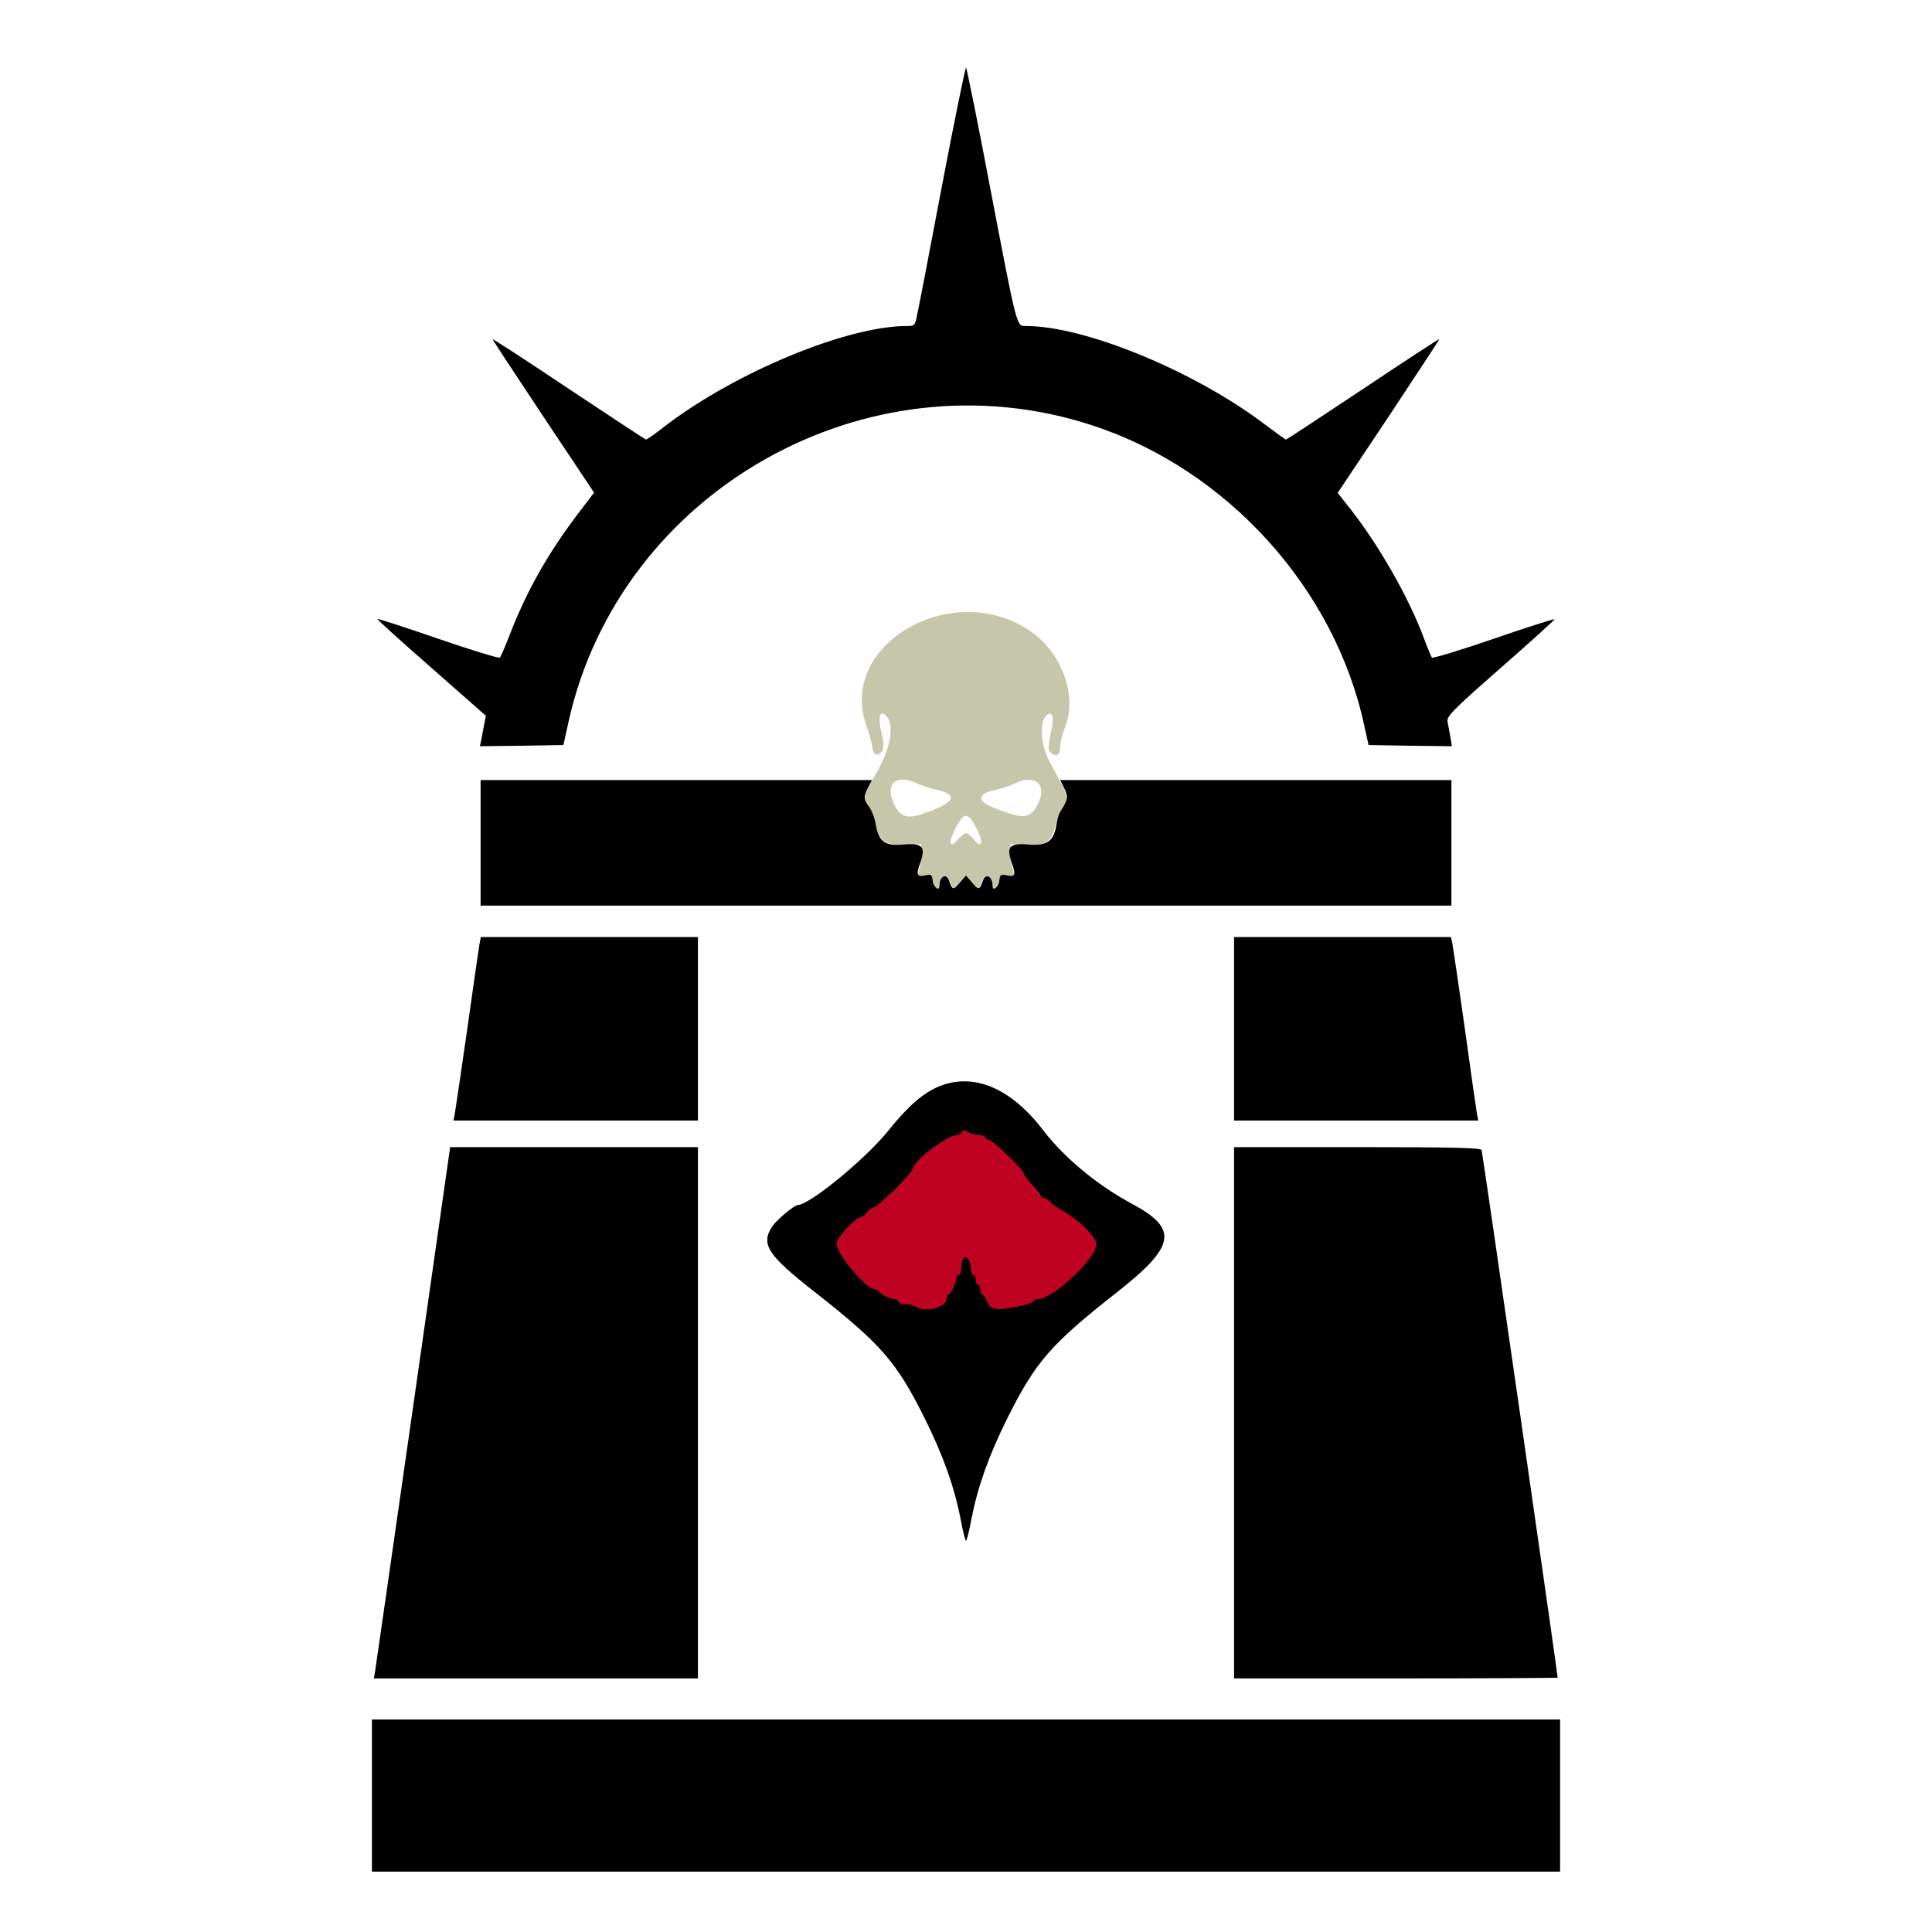
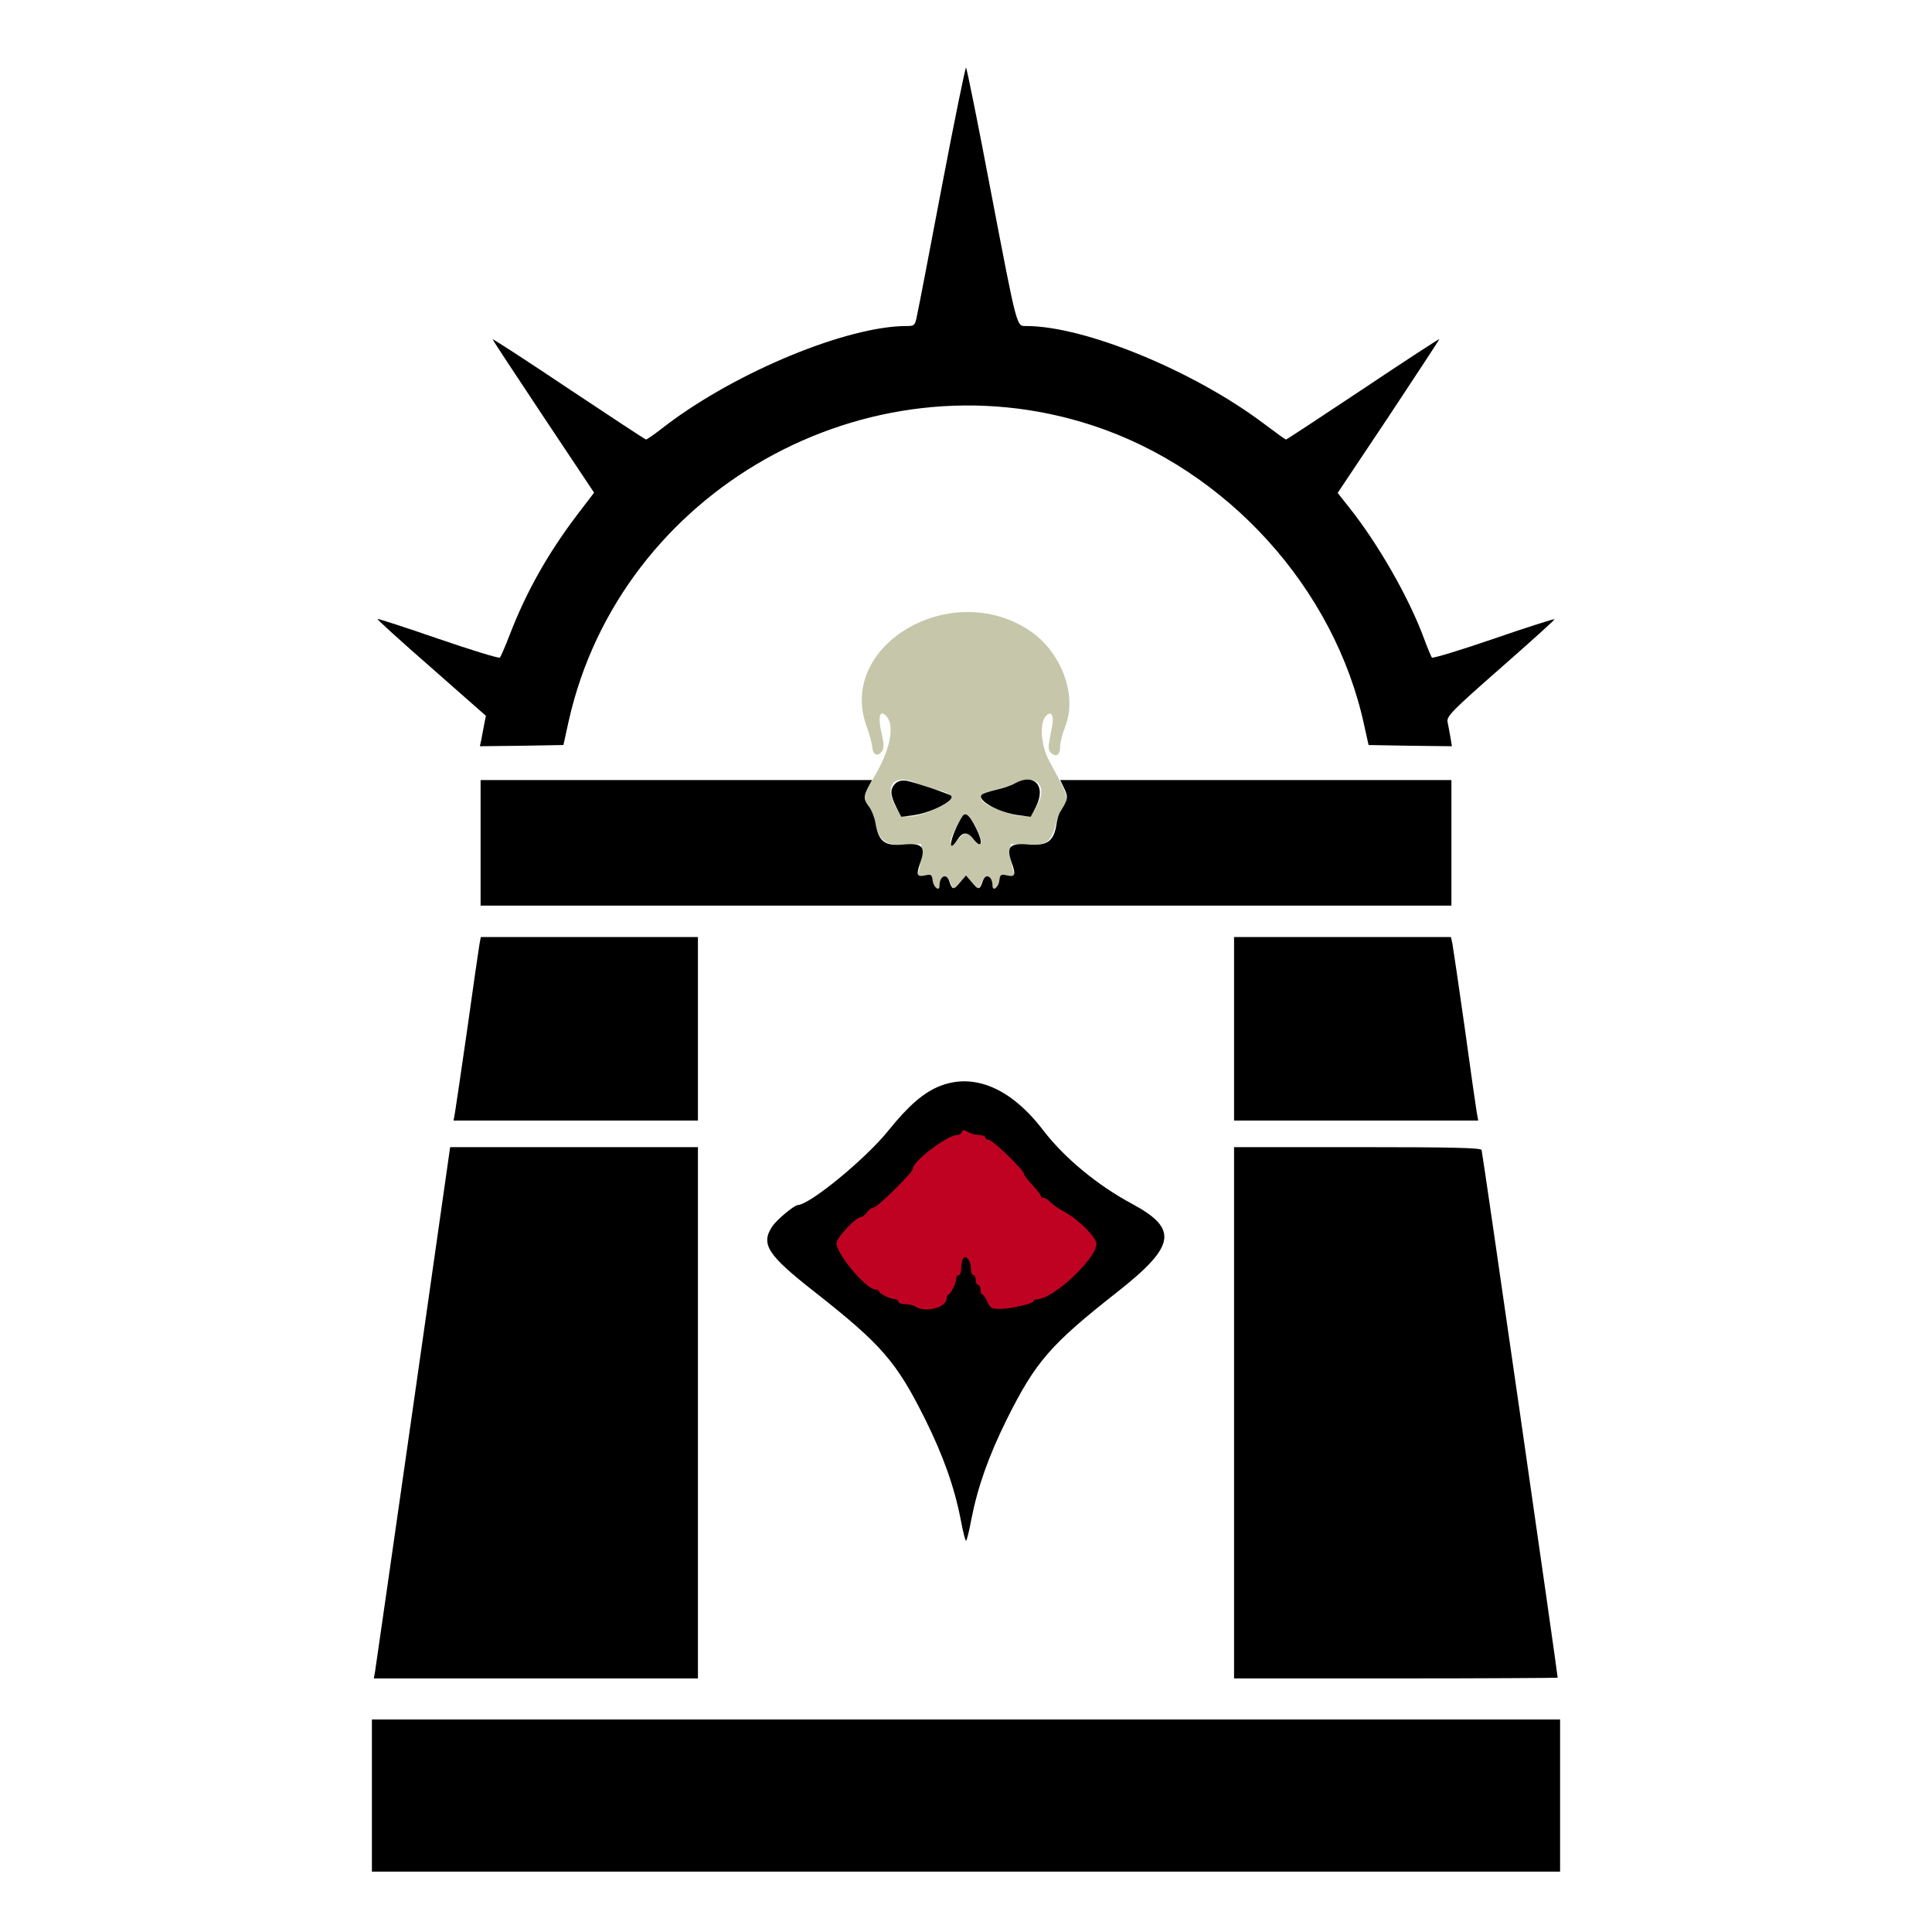
<svg xmlns="http://www.w3.org/2000/svg" version="1.0" width="800pt" height="800pt" viewBox="0 0 800 800" preserveAspectRatio="xMidYMid meet" id="svg28">
  <path fill="#C6C6AA" d="M 386.667,367.333 C 386.3,366.967 386,365.581 386,364.254 c 0,-2.184 -0.298,-2.347 -3.136,-1.724 -3.066,0.673 -3.117,0.625 -2.31,-2.171 0.454,-1.573 0.853,-4.659 0.886,-6.859 l 0.06,-4 -6.706,0.349 c -7.961,0.414 -11.128,-1.936 -12.344,-9.162 -0.388,-2.303 -1.548,-5.261 -2.577,-6.572 -2.666,-3.396 -2.407,-4.743 2.536,-13.187 6.677,-11.407 8.294,-21.441 4.026,-24.983 -2.283,-1.895 -2.89,1.483 -1.39,7.737 0.936,3.9 1.018,5.997 0.28,7.165 -1.674,2.654 -3.795,1.958 -4.109,-1.348 -0.157,-1.65 -1.231,-5.607 -2.388,-8.793 -12.273,-33.803 35.568,-61.493 67.912,-39.306 12.895,8.846 19.41,26.707 14.365,39.386 -1.157,2.908 -2.104,6.594 -2.104,8.191 0,3.467 -1.507,4.676 -3.631,2.914 -1.529,-1.269 -1.51,-2.253 0.195,-10.629 0.985,-4.84 -0.109,-7.146 -2.334,-4.921 -2.891,2.891 -2.285,12.21 1.217,18.732 8.632,16.077 8.359,14.847 4.653,20.926 -0.503,0.825 -1.432,3.438 -2.065,5.807 -1.864,6.979 -4.03,8.445 -11.881,8.038 L 418.5,349.5 l 0.06,4 c 0.033,2.2 0.431,5.287 0.886,6.859 0.805,2.784 0.746,2.842 -2.237,2.186 -2.79,-0.613 -3.092,-0.429 -3.386,2.064 -0.329,2.788 -2.823,4.701 -2.823,2.165 0,-3.854 -2.771,-5.378 -4.115,-2.264 -0.71,1.645 -1.444,3.197 -1.632,3.451 -0.188,0.254 -1.447,-0.871 -2.798,-2.5 L 400,362.5 l -2.456,2.961 c -1.351,1.629 -2.61,2.754 -2.798,2.5 -0.188,-0.254 -0.922,-1.806 -1.632,-3.451 -1.33,-3.081 -4.115,-1.604 -4.115,2.181 0,1.399 -1.237,1.739 -2.333,0.642 z M 400.058,345 c 0.635,0 2.064,1.157 3.177,2.571 3.493,4.44 4.211,1.267 1.062,-4.691 -3.557,-6.73 -5.028,-6.744 -8.55,-0.08 -3.207,6.068 -2.686,8.994 0.867,4.864 1.26,-1.465 2.811,-2.664 3.446,-2.664 z m -11.979,-10.335 c 7.426,-3.215 7.485,-5.949 0.161,-7.521 -2.608,-0.56 -6.696,-1.893 -9.085,-2.963 -8.094,-3.625 -12.591,0.304 -9.255,8.088 3.036,7.083 6.343,7.519 18.178,2.396 z m 41.78,-1.923 c 3.964,-7.992 -1.505,-12.563 -9.86,-8.242 -1.595,0.825 -5.169,1.986 -7.941,2.581 -7.211,1.547 -7.664,4.491 -1.1,7.161 12.915,5.253 15.659,5.035 18.901,-1.5 z" />
  <g transform="translate(0,800) scale(0.1,-0.1)" fill="#000000" stroke="none" id="g26">
    <path d="M3901 7233 c-51 -269 -97 -509 -103 -535 -9 -47 -11 -48 -46 -48 -246 -1 -703 -190 -994 -411 -42 -33 -79 -59 -83 -59 -3 0 -147 95 -320 210 -173 116 -315 208 -315 205 0 -3 95 -147 210 -320 l210 -315 -74 -97 c-119 -158 -207 -314 -276 -493 -18 -47 -36 -88 -40 -93 -4 -4 -118 31 -255 78 -136 47 -250 84 -252 82 -2 -2 98 -93 223 -202 l226 -199 -7 -35 c-4 -20 -9 -48 -12 -64 l-6 -27 173 2 173 3 22 100 c214 953 1234 1529 2167 1224 558 -182 1005 -675 1127 -1243 l18 -81 172 -3 173 -2 -6 37 c-4 21 -9 50 -12 64 -4 23 18 46 221 224 124 109 224 199 222 201 -2 2 -116 -34 -252 -81 -137 -47 -252 -82 -256 -78 -3 5 -19 42 -34 83 -62 167 -188 387 -307 537 l-49 62 211 316 c115 174 210 318 210 321 0 2 -142 -90 -315 -206 -173 -115 -317 -210 -320 -210 -3 0 -44 30 -92 66 -291 219 -741 404 -984 404 -40 0 -36 -17 -145 552 -54 285 -101 518 -104 518 -3 0 -48 -219 -99 -487z" id="path4" />
    <path d="M1990 4510 l0 -260 2010 0 2010 0 0 260 0 260 -810 0 -810 0 17 -35 c17 -35 15 -46 -16 -95 -6 -8 -13 -31 -16 -51 -11 -73 -38 -92 -117 -86 -77 7 -92 -9 -69 -74 18 -52 15 -61 -18 -54 -27 6 -30 4 -33 -21 -3 -28 -28 -47 -28 -22 0 40 -29 54 -40 21 -14 -40 -18 -40 -47 -5 l-23 27 -23 -27 c-29 -35 -33 -35 -47 5 -11 33 -40 19 -40 -21 0 -25 -25 -6 -28 22 -3 25 -6 27 -33 21 -33 -7 -36 2 -18 54 23 65 8 81 -69 74 -80 -7 -104 12 -117 90 -4 23 -16 53 -26 66 -23 29 -24 43 -4 81 l16 30 -811 0 -810 0 0 -260z" id="path6" />
    <path d="M1985 4088 c-3 -18 -26 -175 -50 -348 -25 -173 -48 -330 -51 -347 l-6 -33 506 0 506 0 0 380 0 380 -450 0 -449 0 -6 -32z" id="path14" />
    <path d="M5110 3740 l0 -380 505 0 506 0 -6 33 c-3 17 -26 176 -50 352 -25 176 -48 332 -51 348 l-6 27 -449 0 -449 0 0 -380z" id="path16" />
    <path d="M3892 3503 c-68 -27 -131 -82 -213 -184 -95 -118 -325 -307 -376 -309 -15 -1 -87 -61 -105 -88 -49 -74 -21 -118 177 -273 276 -217 337 -288 455 -524 76 -153 122 -283 148 -417 9 -49 19 -88 22 -88 3 0 13 39 22 88 26 134 72 264 148 417 118 236 179 307 455 524 243 191 256 262 63 366 -144 77 -281 191 -367 303 -133 175 -286 241 -429 185z" id="path18" />
    <path d="M1711 2178 c-84 -590 -156 -1085 -158 -1100 l-5 -28 671 0 671 0 0 1100 0 1100 -513 0 -513 0 -153 -1072z" id="path20" />
    <path d="M5110 2150 l0 -1100 670 0 c369 0 670 2 670 3 0 15 -311 2175 -315 2185 -3 9 -116 12 -515 12 l-510 0 0 -1100z" id="path22" />
    <path d="M1540 565 l0 -315 2460 0 2460 0 0 315 0 315 -2460 0 -2460 0 0 -315z" id="path24" />
+     <path d="M3707 4755 c-22 -22 -21 -47 4 -97 l21 -40 48 6 c76 10 177 62 158 81 -8 8 -152 56 -184 62 -21 3 -36 -1 -47 -12z" id="path8" />
+     <path d="M4200 4755 c-14 -8 -49 -20 -78 -26 -29 -7 -55 -16 -58 -21 -16 -25 74 -73 156 -84 l48 -6 21 40 c45 88 -7 144 -89 97z" id="path10" />
+     <path d="M3984 4618 c-48 -77 -65 -165 -19 -94 22 33 42 33 67 0 34 -42 40 -13 10 46 -28 56 -45 70 -58 48z" id="path12" />
  </g>
  <path style="fill:#c00222" d="m 379,541 c -0.825,-0.533 -2.737,-0.976 -4.25,-0.985 C 373.238,540.007 372,539.55 372,539 c 0,-0.55 -0.585,-1 -1.301,-1 -1.84,0 -6.682,-2.352 -6.692,-3.25 -0.004,-0.412 -0.622,-0.75 -1.374,-0.75 -4.054,0 -17.149,-15.811 -16.207,-19.568 C 347.102,511.746 354.506,504 356.4,504 c 0.637,0 1.807,-0.9 2.6,-2 0.793,-1.1 2.035,-2 2.761,-2 C 363.295,500 378,485.48 378,483.965 378,480.814 392.23,470 396.377,470 c 0.801,0 1.66,-0.562 1.909,-1.25 0.362,-1 0.876,-1 2.57,0 1.164,0.688 3.248,1.25 4.631,1.25 1.382,0 2.514,0.45 2.514,1 0,0.55 0.65,1 1.444,1 1.579,0 14.556,12.528 14.556,14.053 0,0.518 1.575,2.612 3.5,4.653 1.925,2.041 3.5,4.067 3.5,4.502 0,0.435 0.51,0.792 1.133,0.792 0.623,0 1.86,0.787 2.75,1.75 0.89,0.963 3.623,2.843 6.073,4.18 C 446.751,505.09 454,512.375 454,515.039 454,521.217 436.023,538 429.406,538 428.632,538 428,538.348 428,538.773 428,539.808 418.356,542 413.805,542 c -3.079,0 -3.841,-0.46 -4.965,-3 -0.73,-1.65 -1.668,-3 -2.084,-3 C 406.34,536 406,535.1 406,534 c 0,-1.1 -0.45,-2 -1,-2 -0.55,0 -1,-0.9 -1,-2 0,-1.1 -0.45,-2 -1,-2 -0.55,0 -1,-1.295 -1,-2.878 0,-3.484 -2.431,-6.046 -3.383,-3.566 C 398.278,522.44 398,524.252 398,525.582 398,526.912 397.55,528 397,528 c -0.55,0 -1,0.585 -1,1.301 0,1.84 -2.352,6.682 -3.25,6.692 -0.412,0.004 -0.75,0.715 -0.75,1.579 0,3.855 -8.764,6.166 -13,3.429 z" />
</svg>
